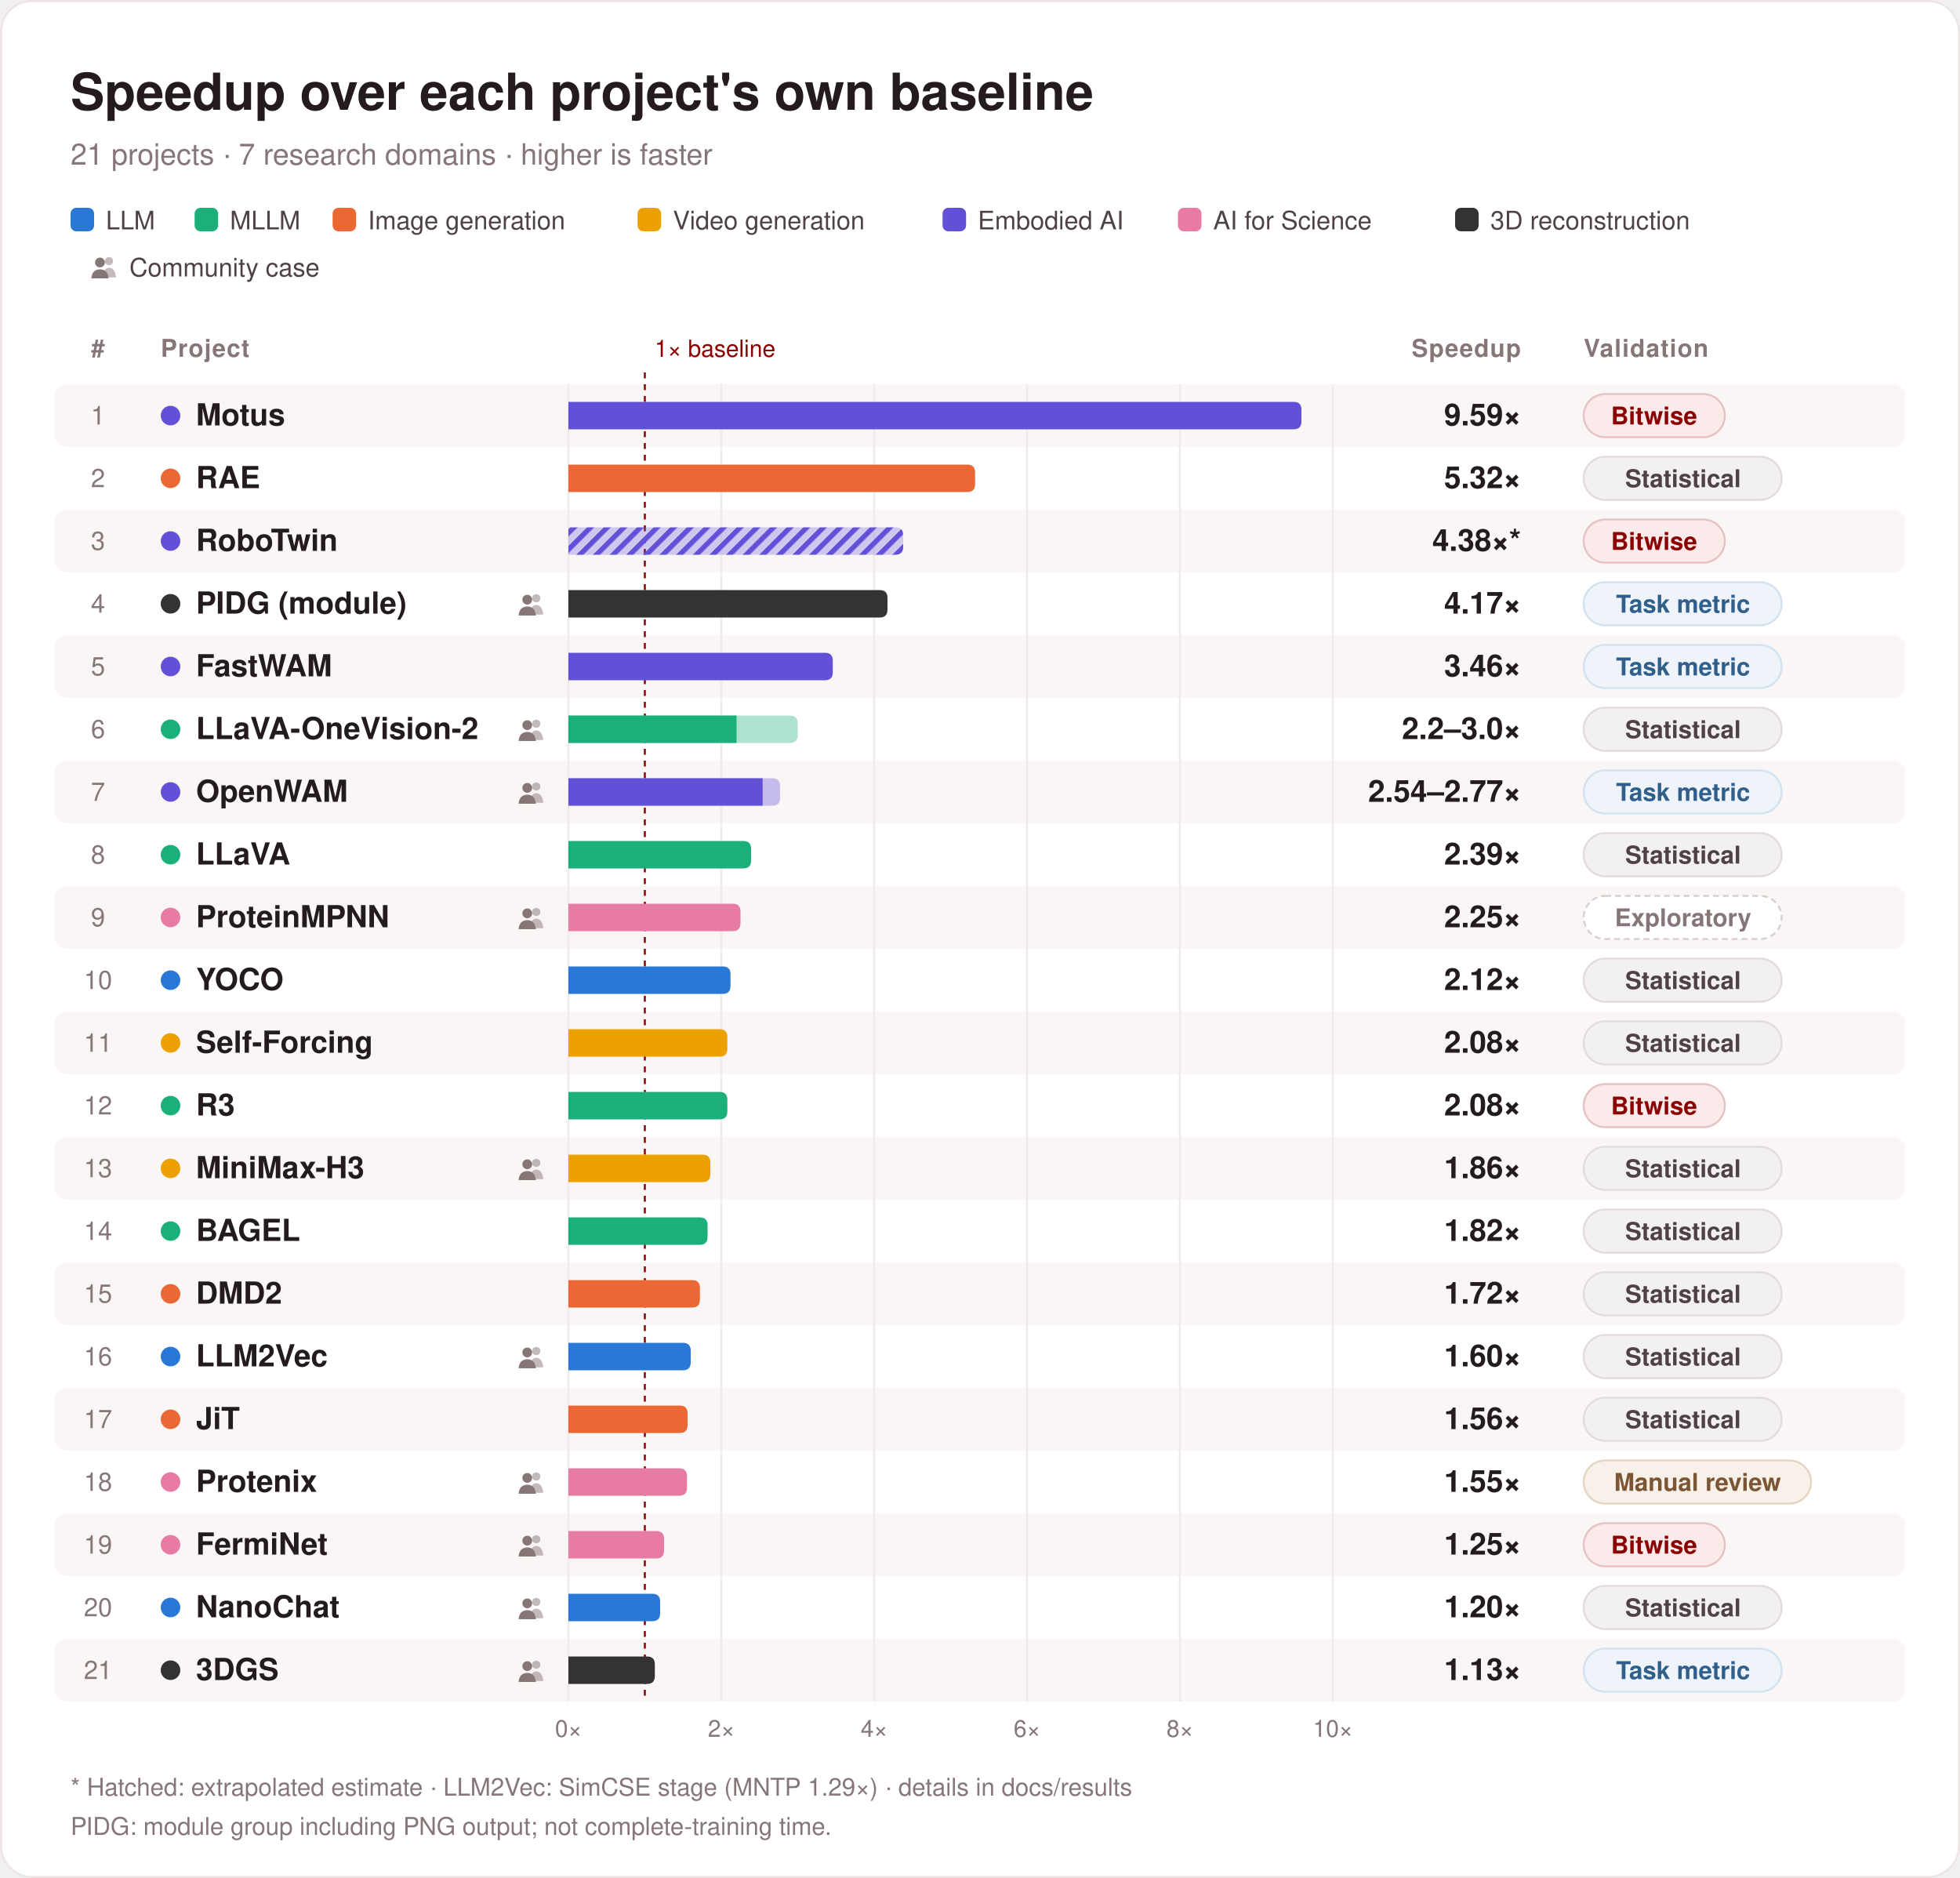
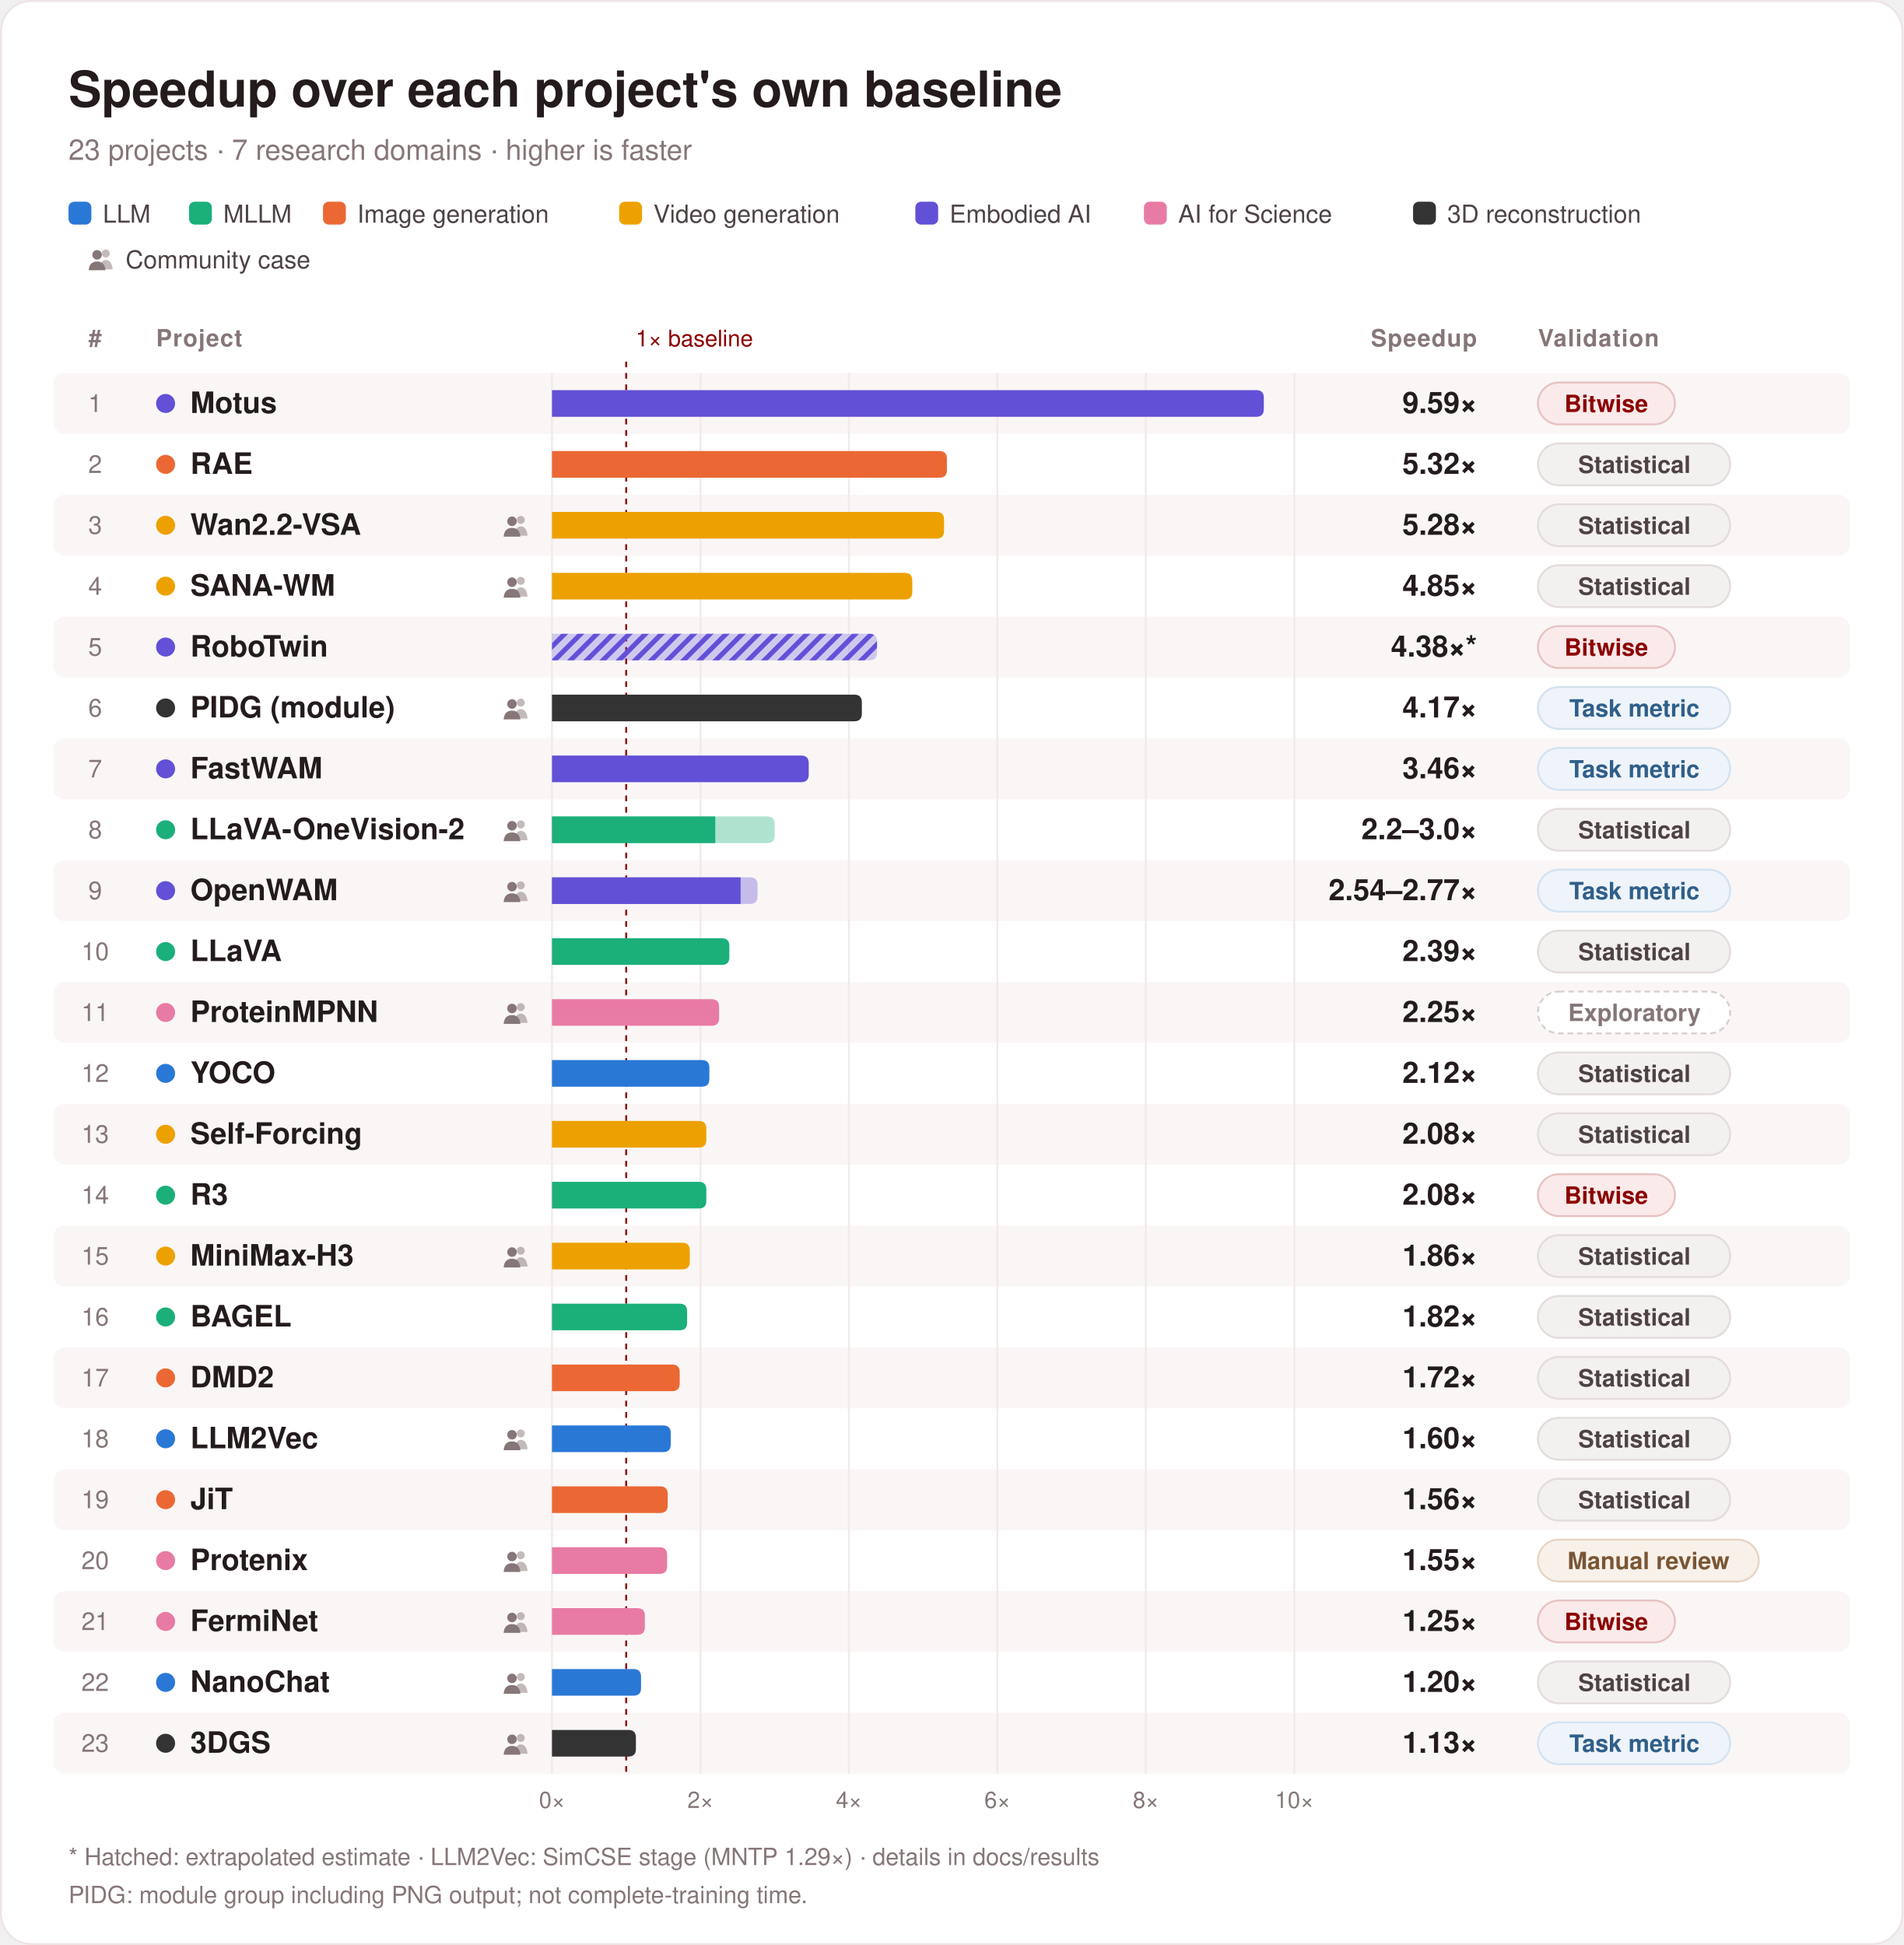
- <svg xmlns="http://www.w3.org/2000/svg" width="1000" height="958" viewBox="0 0 1000 958" role="img" aria-labelledby="t d">
+ <svg xmlns="http://www.w3.org/2000/svg" width="1000" height="1022" viewBox="0 0 1000 1022" role="img" aria-labelledby="t d">
  <defs>
    <pattern id="h-llm" width="6" height="6" patternUnits="userSpaceOnUse" patternTransform="rotate(45)">
      <rect width="6" height="6" fill="#2a78d6" fill-opacity=".28" />
      <rect width="2.6" height="6" fill="#2a78d6" />
    </pattern>
    <pattern id="h-mllm" width="6" height="6" patternUnits="userSpaceOnUse" patternTransform="rotate(45)">
      <rect width="6" height="6" fill="#1baf7a" fill-opacity=".28" />
      <rect width="2.6" height="6" fill="#1baf7a" />
    </pattern>
    <pattern id="h-img" width="6" height="6" patternUnits="userSpaceOnUse" patternTransform="rotate(45)">
      <rect width="6" height="6" fill="#eb6834" fill-opacity=".28" />
      <rect width="2.6" height="6" fill="#eb6834" />
    </pattern>
    <pattern id="h-vid" width="6" height="6" patternUnits="userSpaceOnUse" patternTransform="rotate(45)">
      <rect width="6" height="6" fill="#eda100" fill-opacity=".28" />
      <rect width="2.6" height="6" fill="#eda100" />
    </pattern>
    <pattern id="h-emb" width="6" height="6" patternUnits="userSpaceOnUse" patternTransform="rotate(45)">
      <rect width="6" height="6" fill="#6250d6" fill-opacity=".28" />
      <rect width="2.6" height="6" fill="#6250d6" />
    </pattern>
    <pattern id="h-sci" width="6" height="6" patternUnits="userSpaceOnUse" patternTransform="rotate(45)">
      <rect width="6" height="6" fill="#e87ba4" fill-opacity=".28" />
      <rect width="2.6" height="6" fill="#e87ba4" />
    </pattern>
    <pattern id="h-3d" width="6" height="6" patternUnits="userSpaceOnUse" patternTransform="rotate(45)">
      <rect width="6" height="6" fill="#333333" fill-opacity=".28" />
      <rect width="2.6" height="6" fill="#333333" />
    </pattern>
    <style>text{font-family:-apple-system,BlinkMacSystemFont,"Segoe UI","Helvetica Neue",Helvetica,Arial,"PingFang SC","Hiragino Sans GB","Microsoft YaHei","Noto Sans CJK SC",sans-serif}.title{font-size:26px;font-weight:700;fill:#241B1C}.sub{font-size:15px;fill:#867678}.col{font-size:12.5px;font-weight:600;fill:#867678;letter-spacing:.04em}.rank{font-size:13px;fill:#867678;font-variant-numeric:tabular-nums}.name{font-size:15.5px;font-weight:600;fill:#241B1C}.dom{font-size:13px;fill:#867678}.val{font-size:15.5px;font-weight:700;fill:#241B1C;font-variant-numeric:tabular-nums}.chip{font-size:12.5px;font-weight:600}.leg{font-size:13px;fill:#4E4244}.tick{font-size:12px;fill:#867678;font-variant-numeric:tabular-nums}.foot{font-size:12.5px;fill:#867678}.big{font-size:26px;font-weight:800;fill:#241B1C;font-variant-numeric:tabular-nums}.tl{font-size:13px;fill:#4E4244;font-variant-numeric:tabular-nums}.tlb{font-size:13px;font-weight:700;fill:#241B1C;font-variant-numeric:tabular-nums}.q{font-size:13px;fill:#4E4244}</style>
  </defs>
-   <rect x="0.5" y="0.5" width="999" height="957" rx="16" fill="#FFFFFF" stroke="#EEE4E4" />
+   <rect x="0.5" y="0.5" width="999" height="1021" rx="16" fill="#FFFFFF" stroke="#EEE4E4" />
  <text x="36" y="56" class="title">Speedup over each project's own baseline</text>
-   <text x="36" y="84" class="sub">21 projects · 7 research domains · higher is faster</text>
+   <text x="36" y="84" class="sub">23 projects · 7 research domains · higher is faster</text>
  <rect x="36" y="106" width="12" height="12" rx="3" fill="#2a78d6" />
  <text x="54" y="117" class="leg">LLM</text>
  <rect x="99.3" y="106" width="12" height="12" rx="3" fill="#1baf7a" />
  <text x="117.3" y="117" class="leg">MLLM</text>
  <rect x="169.7" y="106" width="12" height="12" rx="3" fill="#eb6834" />
  <text x="187.7" y="117" class="leg">Image generation</text>
  <rect x="325.3" y="106" width="12" height="12" rx="3" fill="#eda100" />
  <text x="343.3" y="117" class="leg">Video generation</text>
  <rect x="480.9" y="106" width="12" height="12" rx="3" fill="#6250d6" />
  <text x="498.9" y="117" class="leg">Embodied AI</text>
-   <rect x="601.0" y="106" width="12" height="12" rx="3" fill="#e87ba4" />
-   <text x="619.0" y="117" class="leg">AI for Science</text>
+   <rect x="601" y="106" width="12" height="12" rx="3" fill="#e87ba4" />
+   <text x="619" y="117" class="leg">AI for Science</text>
  <rect x="742.4" y="106" width="12" height="12" rx="3" fill="#333333" />
  <text x="760.4" y="117" class="leg">3D reconstruction</text>
  <g fill="#867678">
    <g fill-opacity=".5">
      <circle cx="55.6" cy="133.2" r="2.1" />
      <path d="M52.4 141.5Q52.8 136.6 55.6 136.6Q58.6 136.6 59.2 141.5Z" />
    </g>
    <circle cx="51.0" cy="133.9" r="2.5" />
    <path d="M46.6 142.0Q47.0 137.4 51.0 137.4Q55.0 137.4 55.4 142.0Z" />
  </g>
  <text x="66.0" y="141" class="leg">Community case</text>
  <text x="50" y="182" class="col" text-anchor="middle">#</text>
  <text x="82" y="182" class="col">Project</text>
  <text x="776" y="182" class="col" text-anchor="end">Speedup</text>
  <text x="808" y="182" class="col">Validation</text>
  <rect x="28" y="196" width="944" height="32" rx="6" fill="#FAF6F6" />
  <rect x="28" y="260" width="944" height="32" rx="6" fill="#FAF6F6" />
  <rect x="28" y="324" width="944" height="32" rx="6" fill="#FAF6F6" />
  <rect x="28" y="388" width="944" height="32" rx="6" fill="#FAF6F6" />
  <rect x="28" y="452" width="944" height="32" rx="6" fill="#FAF6F6" />
  <rect x="28" y="516" width="944" height="32" rx="6" fill="#FAF6F6" />
  <rect x="28" y="580" width="944" height="32" rx="6" fill="#FAF6F6" />
  <rect x="28" y="644" width="944" height="32" rx="6" fill="#FAF6F6" />
  <rect x="28" y="708" width="944" height="32" rx="6" fill="#FAF6F6" />
  <rect x="28" y="772" width="944" height="32" rx="6" fill="#FAF6F6" />
  <rect x="28" y="836" width="944" height="32" rx="6" fill="#FAF6F6" />
-   <line x1="290.0" y1="196" x2="290.0" y2="868" stroke="#F1EAEA" stroke-width="1" />
-   <text x="290.0" y="886" class="tick" text-anchor="middle">0×</text>
-   <line x1="368.0" y1="196" x2="368.0" y2="868" stroke="#F1EAEA" stroke-width="1" />
-   <text x="368.0" y="886" class="tick" text-anchor="middle">2×</text>
-   <line x1="446.0" y1="196" x2="446.0" y2="868" stroke="#F1EAEA" stroke-width="1" />
-   <text x="446.0" y="886" class="tick" text-anchor="middle">4×</text>
-   <line x1="524.0" y1="196" x2="524.0" y2="868" stroke="#F1EAEA" stroke-width="1" />
-   <text x="524.0" y="886" class="tick" text-anchor="middle">6×</text>
-   <line x1="602.0" y1="196" x2="602.0" y2="868" stroke="#F1EAEA" stroke-width="1" />
-   <text x="602.0" y="886" class="tick" text-anchor="middle">8×</text>
-   <line x1="680.0" y1="196" x2="680.0" y2="868" stroke="#F1EAEA" stroke-width="1" />
-   <text x="680.0" y="886" class="tick" text-anchor="middle">10×</text>
-   <line x1="329.0" y1="190" x2="329.0" y2="868" stroke="#8C0000" stroke-width="1" stroke-dasharray="3 3" />
+   <rect x="28" y="900" width="944" height="32" rx="6" fill="#FAF6F6" />
+   <line x1="290.0" y1="196" x2="290.0" y2="932" stroke="#F1EAEA" stroke-width="1" />
+   <text x="290.0" y="950" class="tick" text-anchor="middle">0×</text>
+   <line x1="368.0" y1="196" x2="368.0" y2="932" stroke="#F1EAEA" stroke-width="1" />
+   <text x="368.0" y="950" class="tick" text-anchor="middle">2×</text>
+   <line x1="446.0" y1="196" x2="446.0" y2="932" stroke="#F1EAEA" stroke-width="1" />
+   <text x="446.0" y="950" class="tick" text-anchor="middle">4×</text>
+   <line x1="524.0" y1="196" x2="524.0" y2="932" stroke="#F1EAEA" stroke-width="1" />
+   <text x="524.0" y="950" class="tick" text-anchor="middle">6×</text>
+   <line x1="602.0" y1="196" x2="602.0" y2="932" stroke="#F1EAEA" stroke-width="1" />
+   <text x="602.0" y="950" class="tick" text-anchor="middle">8×</text>
+   <line x1="680.0" y1="196" x2="680.0" y2="932" stroke="#F1EAEA" stroke-width="1" />
+   <text x="680.0" y="950" class="tick" text-anchor="middle">10×</text>
+   <line x1="329.0" y1="190" x2="329.0" y2="932" stroke="#8C0000" stroke-width="1" stroke-dasharray="3 3" />
  <text x="334.0" y="182" class="tick" fill="#8C0000" style="fill:#8C0000">1× baseline</text>
  <text x="50" y="216.5" class="rank" text-anchor="middle">1</text>
  <circle cx="87" cy="212.0" r="5" fill="#6250d6" />
  <text x="100" y="217.0" class="name">Motus</text>
  <path d="M290.0 205.0H660.0Q664.0 205.0 664.0 209.0V215.0Q664.0 219.0 660.0 219.0H290.0Z" fill="#6250d6" />
  <text x="776" y="217.0" class="val" text-anchor="end">9.59×</text>
  <rect x="808" y="201.0" width="72" height="22" rx="11" fill="#FBEAEA" stroke="#E7C2C2" />
  <text x="843.9" y="216.5" class="chip" text-anchor="middle" style="fill:#8C0000">Bitwise</text>
  <text x="50" y="248.5" class="rank" text-anchor="middle">2</text>
  <circle cx="87" cy="244.0" r="5" fill="#eb6834" />
  <text x="100" y="249.0" class="name">RAE</text>
  <path d="M290.0 237.0H493.5Q497.5 237.0 497.5 241.0V247.0Q497.5 251.0 493.5 251.0H290.0Z" fill="#eb6834" />
  <text x="776" y="249.0" class="val" text-anchor="end">5.32×</text>
  <rect x="808" y="233.0" width="101" height="22" rx="11" fill="#F3F0F0" stroke="#E4DCDC" />
  <text x="858.7" y="248.5" class="chip" text-anchor="middle" style="fill:#4E4244">Statistical</text>
  <text x="50" y="280.5" class="rank" text-anchor="middle">3</text>
-   <circle cx="87" cy="276.0" r="5" fill="#6250d6" />
-   <text x="100" y="281.0" class="name">RoboTwin</text>
-   <path d="M290.0 269.0H456.8Q460.8 269.0 460.8 273.0V279.0Q460.8 283.0 456.8 283.0H290.0Z" fill="url(#h-emb)" />
-   <text x="776" y="281.0" class="val" text-anchor="end">4.38×*</text>
-   <rect x="808" y="265.0" width="72" height="22" rx="11" fill="#FBEAEA" stroke="#E7C2C2" />
-   <text x="843.9" y="280.5" class="chip" text-anchor="middle" style="fill:#8C0000">Bitwise</text>
+   <circle cx="87" cy="276.0" r="5" fill="#eda100" />
+   <text x="100" y="281.0" class="name">Wan2.2-VSA</text>
+   <g fill="#867678">
+     <g fill-opacity=".5">
+       <circle cx="273.6" cy="273.2" r="2.1" />
+       <path d="M270.4 281.5Q270.8 276.6 273.6 276.6Q276.6 276.6 277.2 281.5Z" />
+     </g>
+     <circle cx="269.0" cy="273.9" r="2.5" />
+     <path d="M264.6 282.0Q265.0 277.4 269.0 277.4Q273.0 277.4 273.4 282.0Z" />
+   </g>
+   <path d="M290.0 269.0H492.0Q496.0 269.0 496.0 273.0V279.0Q496.0 283.0 492.0 283.0H290.0Z" fill="#eda100" />
+   <text x="776" y="281.0" class="val" text-anchor="end">5.28×</text>
+   <rect x="808" y="265.0" width="101" height="22" rx="11" fill="#F3F0F0" stroke="#E4DCDC" />
+   <text x="858.7" y="280.5" class="chip" text-anchor="middle" style="fill:#4E4244">Statistical</text>
  <text x="50" y="312.5" class="rank" text-anchor="middle">4</text>
-   <circle cx="87" cy="308.0" r="5" fill="#333333" />
-   <text x="100" y="313.0" class="name">PIDG (module)</text>
+   <circle cx="87" cy="308.0" r="5" fill="#eda100" />
+   <text x="100" y="313.0" class="name">SANA-WM</text>
  <g fill="#867678">
    <g fill-opacity=".5">
      <circle cx="273.6" cy="305.2" r="2.1" />
      <path d="M270.4 313.5Q270.8 308.6 273.6 308.6Q276.6 308.6 277.2 313.5Z" />
    </g>
    <circle cx="269.0" cy="305.9" r="2.5" />
    <path d="M264.6 314.0Q265.0 309.4 269.0 309.4Q273.0 309.4 273.4 314.0Z" />
  </g>
-   <path d="M290.0 301.0H448.8Q452.8 301.0 452.8 305.0V311.0Q452.8 315.0 448.8 315.0H290.0Z" fill="#333333" />
-   <text x="776" y="313.0" class="val" text-anchor="end">4.17×</text>
-   <rect x="808" y="297.0" width="101" height="22" rx="11" fill="#EEF4FA" stroke="#D3E2F0" />
-   <text x="858.7" y="312.5" class="chip" text-anchor="middle" style="fill:#2F5F8A">Task metric</text>
+   <path d="M290.0 301.0H475.3Q479.3 301.0 479.3 305.0V311.0Q479.3 315.0 475.3 315.0H290.0Z" fill="#eda100" />
+   <text x="776" y="313.0" class="val" text-anchor="end">4.85×</text>
+   <rect x="808" y="297.0" width="101" height="22" rx="11" fill="#F3F0F0" stroke="#E4DCDC" />
+   <text x="858.7" y="312.5" class="chip" text-anchor="middle" style="fill:#4E4244">Statistical</text>
  <text x="50" y="344.5" class="rank" text-anchor="middle">5</text>
  <circle cx="87" cy="340.0" r="5" fill="#6250d6" />
-   <text x="100" y="345.0" class="name">FastWAM</text>
-   <path d="M290.0 333.0H420.9Q424.9 333.0 424.9 337.0V343.0Q424.9 347.0 420.9 347.0H290.0Z" fill="#6250d6" />
-   <text x="776" y="345.0" class="val" text-anchor="end">3.46×</text>
-   <rect x="808" y="329.0" width="101" height="22" rx="11" fill="#EEF4FA" stroke="#D3E2F0" />
-   <text x="858.7" y="344.5" class="chip" text-anchor="middle" style="fill:#2F5F8A">Task metric</text>
+   <text x="100" y="345.0" class="name">RoboTwin</text>
+   <path d="M290.0 333.0H456.8Q460.8 333.0 460.8 337.0V343.0Q460.8 347.0 456.8 347.0H290.0Z" fill="url(#h-emb)" />
+   <text x="776" y="345.0" class="val" text-anchor="end">4.38×*</text>
+   <rect x="808" y="329.0" width="72" height="22" rx="11" fill="#FBEAEA" stroke="#E7C2C2" />
+   <text x="843.9" y="344.5" class="chip" text-anchor="middle" style="fill:#8C0000">Bitwise</text>
  <text x="50" y="376.5" class="rank" text-anchor="middle">6</text>
-   <circle cx="87" cy="372.0" r="5" fill="#1baf7a" />
-   <text x="100" y="377.0" class="name">LLaVA-OneVision-2</text>
+   <circle cx="87" cy="372.0" r="5" fill="#333333" />
+   <text x="100" y="377.0" class="name">PIDG (module)</text>
  <g fill="#867678">
    <g fill-opacity=".5">
      <circle cx="273.6" cy="369.2" r="2.1" />
      <path d="M270.4 377.5Q270.8 372.6 273.6 372.6Q276.6 372.6 277.2 377.5Z" />
    </g>
    <circle cx="269.0" cy="369.9" r="2.5" />
    <path d="M264.6 378.0Q265.0 373.4 269.0 373.4Q273.0 373.4 273.4 378.0Z" />
  </g>
-   <path d="M290.0 365.0H403.0Q407.0 365.0 407.0 369.0V375.0Q407.0 379.0 403.0 379.0H290.0Z" fill="#1baf7a" fill-opacity=".35" />
-   <path d="M290.0 365.0H375.8Q375.8 365.0 375.8 365.0V379.0Q375.8 379.0 375.8 379.0H290.0Z" fill="#1baf7a" />
-   <text x="776" y="377.0" class="val" text-anchor="end">2.2–3.0×</text>
-   <rect x="808" y="361.0" width="101" height="22" rx="11" fill="#F3F0F0" stroke="#E4DCDC" />
-   <text x="858.7" y="376.5" class="chip" text-anchor="middle" style="fill:#4E4244">Statistical</text>
+   <path d="M290.0 365.0H448.8Q452.8 365.0 452.8 369.0V375.0Q452.8 379.0 448.8 379.0H290.0Z" fill="#333333" />
+   <text x="776" y="377.0" class="val" text-anchor="end">4.17×</text>
+   <rect x="808" y="361.0" width="101" height="22" rx="11" fill="#EEF4FA" stroke="#D3E2F0" />
+   <text x="858.7" y="376.5" class="chip" text-anchor="middle" style="fill:#2F5F8A">Task metric</text>
  <text x="50" y="408.5" class="rank" text-anchor="middle">7</text>
  <circle cx="87" cy="404.0" r="5" fill="#6250d6" />
-   <text x="100" y="409.0" class="name">OpenWAM</text>
-   <g fill="#867678">
-     <g fill-opacity=".5">
-       <circle cx="273.6" cy="401.2" r="2.1" />
-       <path d="M270.4 409.5Q270.8 404.6 273.6 404.6Q276.6 404.6 277.2 409.5Z" />
-     </g>
-     <circle cx="269.0" cy="401.9" r="2.5" />
-     <path d="M264.6 410.0Q265.0 405.4 269.0 405.4Q273.0 405.4 273.4 410.0Z" />
-   </g>
-   <path d="M290.0 397.0H394.0Q398.0 397.0 398.0 401.0V407.0Q398.0 411.0 394.0 411.0H290.0Z" fill="#6250d6" fill-opacity=".35" />
-   <path d="M290.0 397.0H389.1Q389.1 397.0 389.1 397.0V411.0Q389.1 411.0 389.1 411.0H290.0Z" fill="#6250d6" />
-   <text x="776" y="409.0" class="val" text-anchor="end">2.54–2.77×</text>
+   <text x="100" y="409.0" class="name">FastWAM</text>
+   <path d="M290.0 397.0H420.9Q424.9 397.0 424.9 401.0V407.0Q424.9 411.0 420.9 411.0H290.0Z" fill="#6250d6" />
+   <text x="776" y="409.0" class="val" text-anchor="end">3.46×</text>
  <rect x="808" y="393.0" width="101" height="22" rx="11" fill="#EEF4FA" stroke="#D3E2F0" />
  <text x="858.7" y="408.5" class="chip" text-anchor="middle" style="fill:#2F5F8A">Task metric</text>
  <text x="50" y="440.5" class="rank" text-anchor="middle">8</text>
  <circle cx="87" cy="436.0" r="5" fill="#1baf7a" />
-   <text x="100" y="441.0" class="name">LLaVA</text>
-   <path d="M290.0 429.0H379.2Q383.2 429.0 383.2 433.0V439.0Q383.2 443.0 379.2 443.0H290.0Z" fill="#1baf7a" />
-   <text x="776" y="441.0" class="val" text-anchor="end">2.39×</text>
+   <text x="100" y="441.0" class="name">LLaVA-OneVision-2</text>
+   <g fill="#867678">
+     <g fill-opacity=".5">
+       <circle cx="273.6" cy="433.2" r="2.1" />
+       <path d="M270.4 441.5Q270.8 436.6 273.6 436.6Q276.6 436.6 277.2 441.5Z" />
+     </g>
+     <circle cx="269.0" cy="433.9" r="2.5" />
+     <path d="M264.6 442.0Q265.0 437.4 269.0 437.4Q273.0 437.4 273.4 442.0Z" />
+   </g>
+   <path d="M290.0 429.0H403.0Q407.0 429.0 407.0 433.0V439.0Q407.0 443.0 403.0 443.0H290.0Z" fill="#1baf7a" fill-opacity=".35" />
+   <path d="M290.0 429.0H375.8Q375.8 429.0 375.8 429.0V443.0Q375.8 443.0 375.8 443.0H290.0Z" fill="#1baf7a" />
+   <text x="776" y="441.0" class="val" text-anchor="end">2.2–3.0×</text>
  <rect x="808" y="425.0" width="101" height="22" rx="11" fill="#F3F0F0" stroke="#E4DCDC" />
  <text x="858.7" y="440.5" class="chip" text-anchor="middle" style="fill:#4E4244">Statistical</text>
  <text x="50" y="472.5" class="rank" text-anchor="middle">9</text>
-   <circle cx="87" cy="468.0" r="5" fill="#e87ba4" />
-   <text x="100" y="473.0" class="name">ProteinMPNN</text>
+   <circle cx="87" cy="468.0" r="5" fill="#6250d6" />
+   <text x="100" y="473.0" class="name">OpenWAM</text>
  <g fill="#867678">
    <g fill-opacity=".5">
      <circle cx="273.6" cy="465.2" r="2.1" />
      <path d="M270.4 473.5Q270.8 468.6 273.6 468.6Q276.6 468.6 277.2 473.5Z" />
    </g>
    <circle cx="269.0" cy="465.9" r="2.5" />
    <path d="M264.6 474.0Q265.0 469.4 269.0 469.4Q273.0 469.4 273.4 474.0Z" />
  </g>
-   <path d="M290.0 461.0H373.8Q377.8 461.0 377.8 465.0V471.0Q377.8 475.0 373.8 475.0H290.0Z" fill="#e87ba4" />
-   <text x="776" y="473.0" class="val" text-anchor="end">2.25×</text>
-   <rect x="808" y="457.0" width="101" height="22" rx="11" fill="#FFFFFF" stroke="#D9CFCF" stroke-dasharray="3 2" />
-   <text x="858.7" y="472.5" class="chip" text-anchor="middle" style="fill:#867678">Exploratory</text>
+   <path d="M290.0 461.0H394.0Q398.0 461.0 398.0 465.0V471.0Q398.0 475.0 394.0 475.0H290.0Z" fill="#6250d6" fill-opacity=".35" />
+   <path d="M290.0 461.0H389.1Q389.1 461.0 389.1 461.0V475.0Q389.1 475.0 389.1 475.0H290.0Z" fill="#6250d6" />
+   <text x="776" y="473.0" class="val" text-anchor="end">2.54–2.77×</text>
+   <rect x="808" y="457.0" width="101" height="22" rx="11" fill="#EEF4FA" stroke="#D3E2F0" />
+   <text x="858.7" y="472.5" class="chip" text-anchor="middle" style="fill:#2F5F8A">Task metric</text>
  <text x="50" y="504.5" class="rank" text-anchor="middle">10</text>
-   <circle cx="87" cy="500.0" r="5" fill="#2a78d6" />
-   <text x="100" y="505.0" class="name">YOCO</text>
-   <path d="M290.0 493.0H368.7Q372.7 493.0 372.7 497.0V503.0Q372.7 507.0 368.7 507.0H290.0Z" fill="#2a78d6" />
-   <text x="776" y="505.0" class="val" text-anchor="end">2.12×</text>
+   <circle cx="87" cy="500.0" r="5" fill="#1baf7a" />
+   <text x="100" y="505.0" class="name">LLaVA</text>
+   <path d="M290.0 493.0H379.2Q383.2 493.0 383.2 497.0V503.0Q383.2 507.0 379.2 507.0H290.0Z" fill="#1baf7a" />
+   <text x="776" y="505.0" class="val" text-anchor="end">2.39×</text>
  <rect x="808" y="489.0" width="101" height="22" rx="11" fill="#F3F0F0" stroke="#E4DCDC" />
  <text x="858.7" y="504.5" class="chip" text-anchor="middle" style="fill:#4E4244">Statistical</text>
  <text x="50" y="536.5" class="rank" text-anchor="middle">11</text>
-   <circle cx="87" cy="532.0" r="5" fill="#eda100" />
-   <text x="100" y="537.0" class="name">Self-Forcing</text>
-   <path d="M290.0 525.0H367.1Q371.1 525.0 371.1 529.0V535.0Q371.1 539.0 367.1 539.0H290.0Z" fill="#eda100" />
-   <text x="776" y="537.0" class="val" text-anchor="end">2.08×</text>
-   <rect x="808" y="521.0" width="101" height="22" rx="11" fill="#F3F0F0" stroke="#E4DCDC" />
-   <text x="858.7" y="536.5" class="chip" text-anchor="middle" style="fill:#4E4244">Statistical</text>
+   <circle cx="87" cy="532.0" r="5" fill="#e87ba4" />
+   <text x="100" y="537.0" class="name">ProteinMPNN</text>
+   <g fill="#867678">
+     <g fill-opacity=".5">
+       <circle cx="273.6" cy="529.2" r="2.1" />
+       <path d="M270.4 537.5Q270.8 532.6 273.6 532.6Q276.6 532.6 277.2 537.5Z" />
+     </g>
+     <circle cx="269.0" cy="529.9" r="2.5" />
+     <path d="M264.6 538.0Q265.0 533.4 269.0 533.4Q273.0 533.4 273.4 538.0Z" />
+   </g>
+   <path d="M290.0 525.0H373.8Q377.8 525.0 377.8 529.0V535.0Q377.8 539.0 373.8 539.0H290.0Z" fill="#e87ba4" />
+   <text x="776" y="537.0" class="val" text-anchor="end">2.25×</text>
+   <rect x="808" y="521.0" width="101" height="22" rx="11" fill="#FFFFFF" stroke="#D9CFCF" stroke-dasharray="3 2" />
+   <text x="858.7" y="536.5" class="chip" text-anchor="middle" style="fill:#867678">Exploratory</text>
  <text x="50" y="568.5" class="rank" text-anchor="middle">12</text>
-   <circle cx="87" cy="564.0" r="5" fill="#1baf7a" />
-   <text x="100" y="569.0" class="name">R3</text>
-   <path d="M290.0 557.0H367.1Q371.1 557.0 371.1 561.0V567.0Q371.1 571.0 367.1 571.0H290.0Z" fill="#1baf7a" />
-   <text x="776" y="569.0" class="val" text-anchor="end">2.08×</text>
-   <rect x="808" y="553.0" width="72" height="22" rx="11" fill="#FBEAEA" stroke="#E7C2C2" />
-   <text x="843.9" y="568.5" class="chip" text-anchor="middle" style="fill:#8C0000">Bitwise</text>
+   <circle cx="87" cy="564.0" r="5" fill="#2a78d6" />
+   <text x="100" y="569.0" class="name">YOCO</text>
+   <path d="M290.0 557.0H368.7Q372.7 557.0 372.7 561.0V567.0Q372.7 571.0 368.7 571.0H290.0Z" fill="#2a78d6" />
+   <text x="776" y="569.0" class="val" text-anchor="end">2.12×</text>
+   <rect x="808" y="553.0" width="101" height="22" rx="11" fill="#F3F0F0" stroke="#E4DCDC" />
+   <text x="858.7" y="568.5" class="chip" text-anchor="middle" style="fill:#4E4244">Statistical</text>
  <text x="50" y="600.5" class="rank" text-anchor="middle">13</text>
  <circle cx="87" cy="596.0" r="5" fill="#eda100" />
-   <text x="100" y="601.0" class="name">MiniMax-H3</text>
-   <g fill="#867678">
-     <g fill-opacity=".5">
-       <circle cx="273.6" cy="593.2" r="2.1" />
-       <path d="M270.4 601.5Q270.8 596.6 273.6 596.6Q276.6 596.6 277.2 601.5Z" />
-     </g>
-     <circle cx="269.0" cy="593.9" r="2.5" />
-     <path d="M264.6 602.0Q265.0 597.4 269.0 597.4Q273.0 597.4 273.4 602.0Z" />
-   </g>
-   <path d="M290.0 589.0H358.4Q362.4 589.0 362.4 593.0V599.0Q362.4 603.0 358.4 603.0H290.0Z" fill="#eda100" />
-   <text x="776" y="601.0" class="val" text-anchor="end">1.86×</text>
+   <text x="100" y="601.0" class="name">Self-Forcing</text>
+   <path d="M290.0 589.0H367.1Q371.1 589.0 371.1 593.0V599.0Q371.1 603.0 367.1 603.0H290.0Z" fill="#eda100" />
+   <text x="776" y="601.0" class="val" text-anchor="end">2.08×</text>
  <rect x="808" y="585.0" width="101" height="22" rx="11" fill="#F3F0F0" stroke="#E4DCDC" />
  <text x="858.7" y="600.5" class="chip" text-anchor="middle" style="fill:#4E4244">Statistical</text>
  <text x="50" y="632.5" class="rank" text-anchor="middle">14</text>
  <circle cx="87" cy="628.0" r="5" fill="#1baf7a" />
-   <text x="100" y="633.0" class="name">BAGEL</text>
-   <path d="M290.0 621.0H357.0Q361.0 621.0 361.0 625.0V631.0Q361.0 635.0 357.0 635.0H290.0Z" fill="#1baf7a" />
-   <text x="776" y="633.0" class="val" text-anchor="end">1.82×</text>
-   <rect x="808" y="617.0" width="101" height="22" rx="11" fill="#F3F0F0" stroke="#E4DCDC" />
-   <text x="858.7" y="632.5" class="chip" text-anchor="middle" style="fill:#4E4244">Statistical</text>
+   <text x="100" y="633.0" class="name">R3</text>
+   <path d="M290.0 621.0H367.1Q371.1 621.0 371.1 625.0V631.0Q371.1 635.0 367.1 635.0H290.0Z" fill="#1baf7a" />
+   <text x="776" y="633.0" class="val" text-anchor="end">2.08×</text>
+   <rect x="808" y="617.0" width="72" height="22" rx="11" fill="#FBEAEA" stroke="#E7C2C2" />
+   <text x="843.9" y="632.5" class="chip" text-anchor="middle" style="fill:#8C0000">Bitwise</text>
  <text x="50" y="664.5" class="rank" text-anchor="middle">15</text>
-   <circle cx="87" cy="660.0" r="5" fill="#eb6834" />
-   <text x="100" y="665.0" class="name">DMD2</text>
-   <path d="M290.0 653.0H353.1Q357.1 653.0 357.1 657.0V663.0Q357.1 667.0 353.1 667.0H290.0Z" fill="#eb6834" />
-   <text x="776" y="665.0" class="val" text-anchor="end">1.72×</text>
+   <circle cx="87" cy="660.0" r="5" fill="#eda100" />
+   <text x="100" y="665.0" class="name">MiniMax-H3</text>
+   <g fill="#867678">
+     <g fill-opacity=".5">
+       <circle cx="273.6" cy="657.2" r="2.1" />
+       <path d="M270.4 665.5Q270.8 660.6 273.6 660.6Q276.6 660.6 277.2 665.5Z" />
+     </g>
+     <circle cx="269.0" cy="657.9" r="2.5" />
+     <path d="M264.6 666.0Q265.0 661.4 269.0 661.4Q273.0 661.4 273.4 666.0Z" />
+   </g>
+   <path d="M290.0 653.0H358.4Q362.4 653.0 362.4 657.0V663.0Q362.4 667.0 358.4 667.0H290.0Z" fill="#eda100" />
+   <text x="776" y="665.0" class="val" text-anchor="end">1.86×</text>
  <rect x="808" y="649.0" width="101" height="22" rx="11" fill="#F3F0F0" stroke="#E4DCDC" />
  <text x="858.7" y="664.5" class="chip" text-anchor="middle" style="fill:#4E4244">Statistical</text>
  <text x="50" y="696.5" class="rank" text-anchor="middle">16</text>
-   <circle cx="87" cy="692.0" r="5" fill="#2a78d6" />
-   <text x="100" y="697.0" class="name">LLM2Vec</text>
-   <g fill="#867678">
-     <g fill-opacity=".5">
-       <circle cx="273.6" cy="689.2" r="2.1" />
-       <path d="M270.4 697.5Q270.8 692.6 273.6 692.6Q276.6 692.6 277.2 697.5Z" />
-     </g>
-     <circle cx="269.0" cy="689.9" r="2.5" />
-     <path d="M264.6 698.0Q265.0 693.4 269.0 693.4Q273.0 693.4 273.4 698.0Z" />
-   </g>
-   <path d="M290.0 685.0H348.4Q352.4 685.0 352.4 689.0V695.0Q352.4 699.0 348.4 699.0H290.0Z" fill="#2a78d6" />
-   <text x="776" y="697.0" class="val" text-anchor="end">1.60×</text>
+   <circle cx="87" cy="692.0" r="5" fill="#1baf7a" />
+   <text x="100" y="697.0" class="name">BAGEL</text>
+   <path d="M290.0 685.0H357.0Q361.0 685.0 361.0 689.0V695.0Q361.0 699.0 357.0 699.0H290.0Z" fill="#1baf7a" />
+   <text x="776" y="697.0" class="val" text-anchor="end">1.82×</text>
  <rect x="808" y="681.0" width="101" height="22" rx="11" fill="#F3F0F0" stroke="#E4DCDC" />
  <text x="858.7" y="696.5" class="chip" text-anchor="middle" style="fill:#4E4244">Statistical</text>
  <text x="50" y="728.5" class="rank" text-anchor="middle">17</text>
  <circle cx="87" cy="724.0" r="5" fill="#eb6834" />
-   <text x="100" y="729.0" class="name">JiT</text>
-   <path d="M290.0 717.0H346.8Q350.8 717.0 350.8 721.0V727.0Q350.8 731.0 346.8 731.0H290.0Z" fill="#eb6834" />
-   <text x="776" y="729.0" class="val" text-anchor="end">1.56×</text>
+   <text x="100" y="729.0" class="name">DMD2</text>
+   <path d="M290.0 717.0H353.1Q357.1 717.0 357.1 721.0V727.0Q357.1 731.0 353.1 731.0H290.0Z" fill="#eb6834" />
+   <text x="776" y="729.0" class="val" text-anchor="end">1.72×</text>
  <rect x="808" y="713.0" width="101" height="22" rx="11" fill="#F3F0F0" stroke="#E4DCDC" />
  <text x="858.7" y="728.5" class="chip" text-anchor="middle" style="fill:#4E4244">Statistical</text>
  <text x="50" y="760.5" class="rank" text-anchor="middle">18</text>
-   <circle cx="87" cy="756.0" r="5" fill="#e87ba4" />
-   <text x="100" y="761.0" class="name">Protenix</text>
+   <circle cx="87" cy="756.0" r="5" fill="#2a78d6" />
+   <text x="100" y="761.0" class="name">LLM2Vec</text>
  <g fill="#867678">
    <g fill-opacity=".5">
      <circle cx="273.6" cy="753.2" r="2.1" />
      <path d="M270.4 761.5Q270.8 756.6 273.6 756.6Q276.6 756.6 277.2 761.5Z" />
    </g>
    <circle cx="269.0" cy="753.9" r="2.5" />
    <path d="M264.6 762.0Q265.0 757.4 269.0 757.4Q273.0 757.4 273.4 762.0Z" />
  </g>
-   <path d="M290.0 749.0H346.5Q350.5 749.0 350.5 753.0V759.0Q350.5 763.0 346.5 763.0H290.0Z" fill="#e87ba4" />
-   <text x="776" y="761.0" class="val" text-anchor="end">1.55×</text>
-   <rect x="808" y="745.0" width="116" height="22" rx="11" fill="#F8F1EA" stroke="#E6D5C3" />
-   <text x="866.1" y="760.5" class="chip" text-anchor="middle" style="fill:#7A5634">Manual review</text>
+   <path d="M290.0 749.0H348.4Q352.4 749.0 352.4 753.0V759.0Q352.4 763.0 348.4 763.0H290.0Z" fill="#2a78d6" />
+   <text x="776" y="761.0" class="val" text-anchor="end">1.60×</text>
+   <rect x="808" y="745.0" width="101" height="22" rx="11" fill="#F3F0F0" stroke="#E4DCDC" />
+   <text x="858.7" y="760.5" class="chip" text-anchor="middle" style="fill:#4E4244">Statistical</text>
  <text x="50" y="792.5" class="rank" text-anchor="middle">19</text>
-   <circle cx="87" cy="788.0" r="5" fill="#e87ba4" />
-   <text x="100" y="793.0" class="name">FermiNet</text>
-   <g fill="#867678">
-     <g fill-opacity=".5">
-       <circle cx="273.6" cy="785.2" r="2.1" />
-       <path d="M270.4 793.5Q270.8 788.6 273.6 788.6Q276.6 788.6 277.2 793.5Z" />
-     </g>
-     <circle cx="269.0" cy="785.9" r="2.5" />
-     <path d="M264.6 794.0Q265.0 789.4 269.0 789.4Q273.0 789.4 273.4 794.0Z" />
-   </g>
-   <path d="M290.0 781.0H334.8Q338.8 781.0 338.8 785.0V791.0Q338.8 795.0 334.8 795.0H290.0Z" fill="#e87ba4" />
-   <text x="776" y="793.0" class="val" text-anchor="end">1.25×</text>
-   <rect x="808" y="777.0" width="72" height="22" rx="11" fill="#FBEAEA" stroke="#E7C2C2" />
-   <text x="843.9" y="792.5" class="chip" text-anchor="middle" style="fill:#8C0000">Bitwise</text>
+   <circle cx="87" cy="788.0" r="5" fill="#eb6834" />
+   <text x="100" y="793.0" class="name">JiT</text>
+   <path d="M290.0 781.0H346.8Q350.8 781.0 350.8 785.0V791.0Q350.8 795.0 346.8 795.0H290.0Z" fill="#eb6834" />
+   <text x="776" y="793.0" class="val" text-anchor="end">1.56×</text>
+   <rect x="808" y="777.0" width="101" height="22" rx="11" fill="#F3F0F0" stroke="#E4DCDC" />
+   <text x="858.7" y="792.5" class="chip" text-anchor="middle" style="fill:#4E4244">Statistical</text>
  <text x="50" y="824.5" class="rank" text-anchor="middle">20</text>
-   <circle cx="87" cy="820.0" r="5" fill="#2a78d6" />
-   <text x="100" y="825.0" class="name">NanoChat</text>
+   <circle cx="87" cy="820.0" r="5" fill="#e87ba4" />
+   <text x="100" y="825.0" class="name">Protenix</text>
  <g fill="#867678">
    <g fill-opacity=".5">
      <circle cx="273.6" cy="817.2" r="2.1" />
      <path d="M270.4 825.5Q270.8 820.6 273.6 820.6Q276.6 820.6 277.2 825.5Z" />
    </g>
    <circle cx="269.0" cy="817.9" r="2.5" />
    <path d="M264.6 826.0Q265.0 821.4 269.0 821.4Q273.0 821.4 273.4 826.0Z" />
  </g>
-   <path d="M290.0 813.0H332.8Q336.8 813.0 336.8 817.0V823.0Q336.8 827.0 332.8 827.0H290.0Z" fill="#2a78d6" />
-   <text x="776" y="825.0" class="val" text-anchor="end">1.20×</text>
-   <rect x="808" y="809.0" width="101" height="22" rx="11" fill="#F3F0F0" stroke="#E4DCDC" />
-   <text x="858.7" y="824.5" class="chip" text-anchor="middle" style="fill:#4E4244">Statistical</text>
+   <path d="M290.0 813.0H346.5Q350.5 813.0 350.5 817.0V823.0Q350.5 827.0 346.5 827.0H290.0Z" fill="#e87ba4" />
+   <text x="776" y="825.0" class="val" text-anchor="end">1.55×</text>
+   <rect x="808" y="809.0" width="116" height="22" rx="11" fill="#F8F1EA" stroke="#E6D5C3" />
+   <text x="866.1" y="824.5" class="chip" text-anchor="middle" style="fill:#7A5634">Manual review</text>
  <text x="50" y="856.5" class="rank" text-anchor="middle">21</text>
-   <circle cx="87" cy="852.0" r="5" fill="#333333" />
-   <text x="100" y="857.0" class="name">3DGS</text>
+   <circle cx="87" cy="852.0" r="5" fill="#e87ba4" />
+   <text x="100" y="857.0" class="name">FermiNet</text>
  <g fill="#867678">
    <g fill-opacity=".5">
      <circle cx="273.6" cy="849.2" r="2.1" />
      <path d="M270.4 857.5Q270.8 852.6 273.6 852.6Q276.6 852.6 277.2 857.5Z" />
    </g>
    <circle cx="269.0" cy="849.9" r="2.5" />
    <path d="M264.6 858.0Q265.0 853.4 269.0 853.4Q273.0 853.4 273.4 858.0Z" />
  </g>
-   <path d="M290.0 845.0H330.1Q334.1 845.0 334.1 849.0V855.0Q334.1 859.0 330.1 859.0H290.0Z" fill="#333333" />
-   <text x="776" y="857.0" class="val" text-anchor="end">1.13×</text>
-   <rect x="808" y="841.0" width="101" height="22" rx="11" fill="#EEF4FA" stroke="#D3E2F0" />
-   <text x="858.7" y="856.5" class="chip" text-anchor="middle" style="fill:#2F5F8A">Task metric</text>
-   <text x="36" y="916" class="foot">* Hatched: extrapolated estimate · LLM2Vec: SimCSE stage (MNTP 1.29×) · details in docs/results</text>
-   <text x="36" y="936" class="foot">PIDG: module group including PNG output; not complete-training time.</text>
+   <path d="M290.0 845.0H334.8Q338.8 845.0 338.8 849.0V855.0Q338.8 859.0 334.8 859.0H290.0Z" fill="#e87ba4" />
+   <text x="776" y="857.0" class="val" text-anchor="end">1.25×</text>
+   <rect x="808" y="841.0" width="72" height="22" rx="11" fill="#FBEAEA" stroke="#E7C2C2" />
+   <text x="843.9" y="856.5" class="chip" text-anchor="middle" style="fill:#8C0000">Bitwise</text>
+   <text x="50" y="888.5" class="rank" text-anchor="middle">22</text>
+   <circle cx="87" cy="884.0" r="5" fill="#2a78d6" />
+   <text x="100" y="889.0" class="name">NanoChat</text>
+   <g fill="#867678">
+     <g fill-opacity=".5">
+       <circle cx="273.6" cy="881.2" r="2.1" />
+       <path d="M270.4 889.5Q270.8 884.6 273.6 884.6Q276.6 884.6 277.2 889.5Z" />
+     </g>
+     <circle cx="269.0" cy="881.9" r="2.5" />
+     <path d="M264.6 890.0Q265.0 885.4 269.0 885.4Q273.0 885.4 273.4 890.0Z" />
+   </g>
+   <path d="M290.0 877.0H332.8Q336.8 877.0 336.8 881.0V887.0Q336.8 891.0 332.8 891.0H290.0Z" fill="#2a78d6" />
+   <text x="776" y="889.0" class="val" text-anchor="end">1.20×</text>
+   <rect x="808" y="873.0" width="101" height="22" rx="11" fill="#F3F0F0" stroke="#E4DCDC" />
+   <text x="858.7" y="888.5" class="chip" text-anchor="middle" style="fill:#4E4244">Statistical</text>
+   <text x="50" y="920.5" class="rank" text-anchor="middle">23</text>
+   <circle cx="87" cy="916.0" r="5" fill="#333333" />
+   <text x="100" y="921.0" class="name">3DGS</text>
+   <g fill="#867678">
+     <g fill-opacity=".5">
+       <circle cx="273.6" cy="913.2" r="2.1" />
+       <path d="M270.4 921.5Q270.8 916.6 273.6 916.6Q276.6 916.6 277.2 921.5Z" />
+     </g>
+     <circle cx="269.0" cy="913.9" r="2.5" />
+     <path d="M264.6 922.0Q265.0 917.4 269.0 917.4Q273.0 917.4 273.4 922.0Z" />
+   </g>
+   <path d="M290.0 909.0H330.1Q334.1 909.0 334.1 913.0V919.0Q334.1 923.0 330.1 923.0H290.0Z" fill="#333333" />
+   <text x="776" y="921.0" class="val" text-anchor="end">1.13×</text>
+   <rect x="808" y="905.0" width="101" height="22" rx="11" fill="#EEF4FA" stroke="#D3E2F0" />
+   <text x="858.7" y="920.5" class="chip" text-anchor="middle" style="fill:#2F5F8A">Task metric</text>
+   <text x="36" y="980" class="foot">* Hatched: extrapolated estimate · LLM2Vec: SimCSE stage (MNTP 1.29×) · details in docs/results</text>
+   <text x="36" y="1000" class="foot">PIDG: module group including PNG output; not complete-training time.</text>
</svg>
